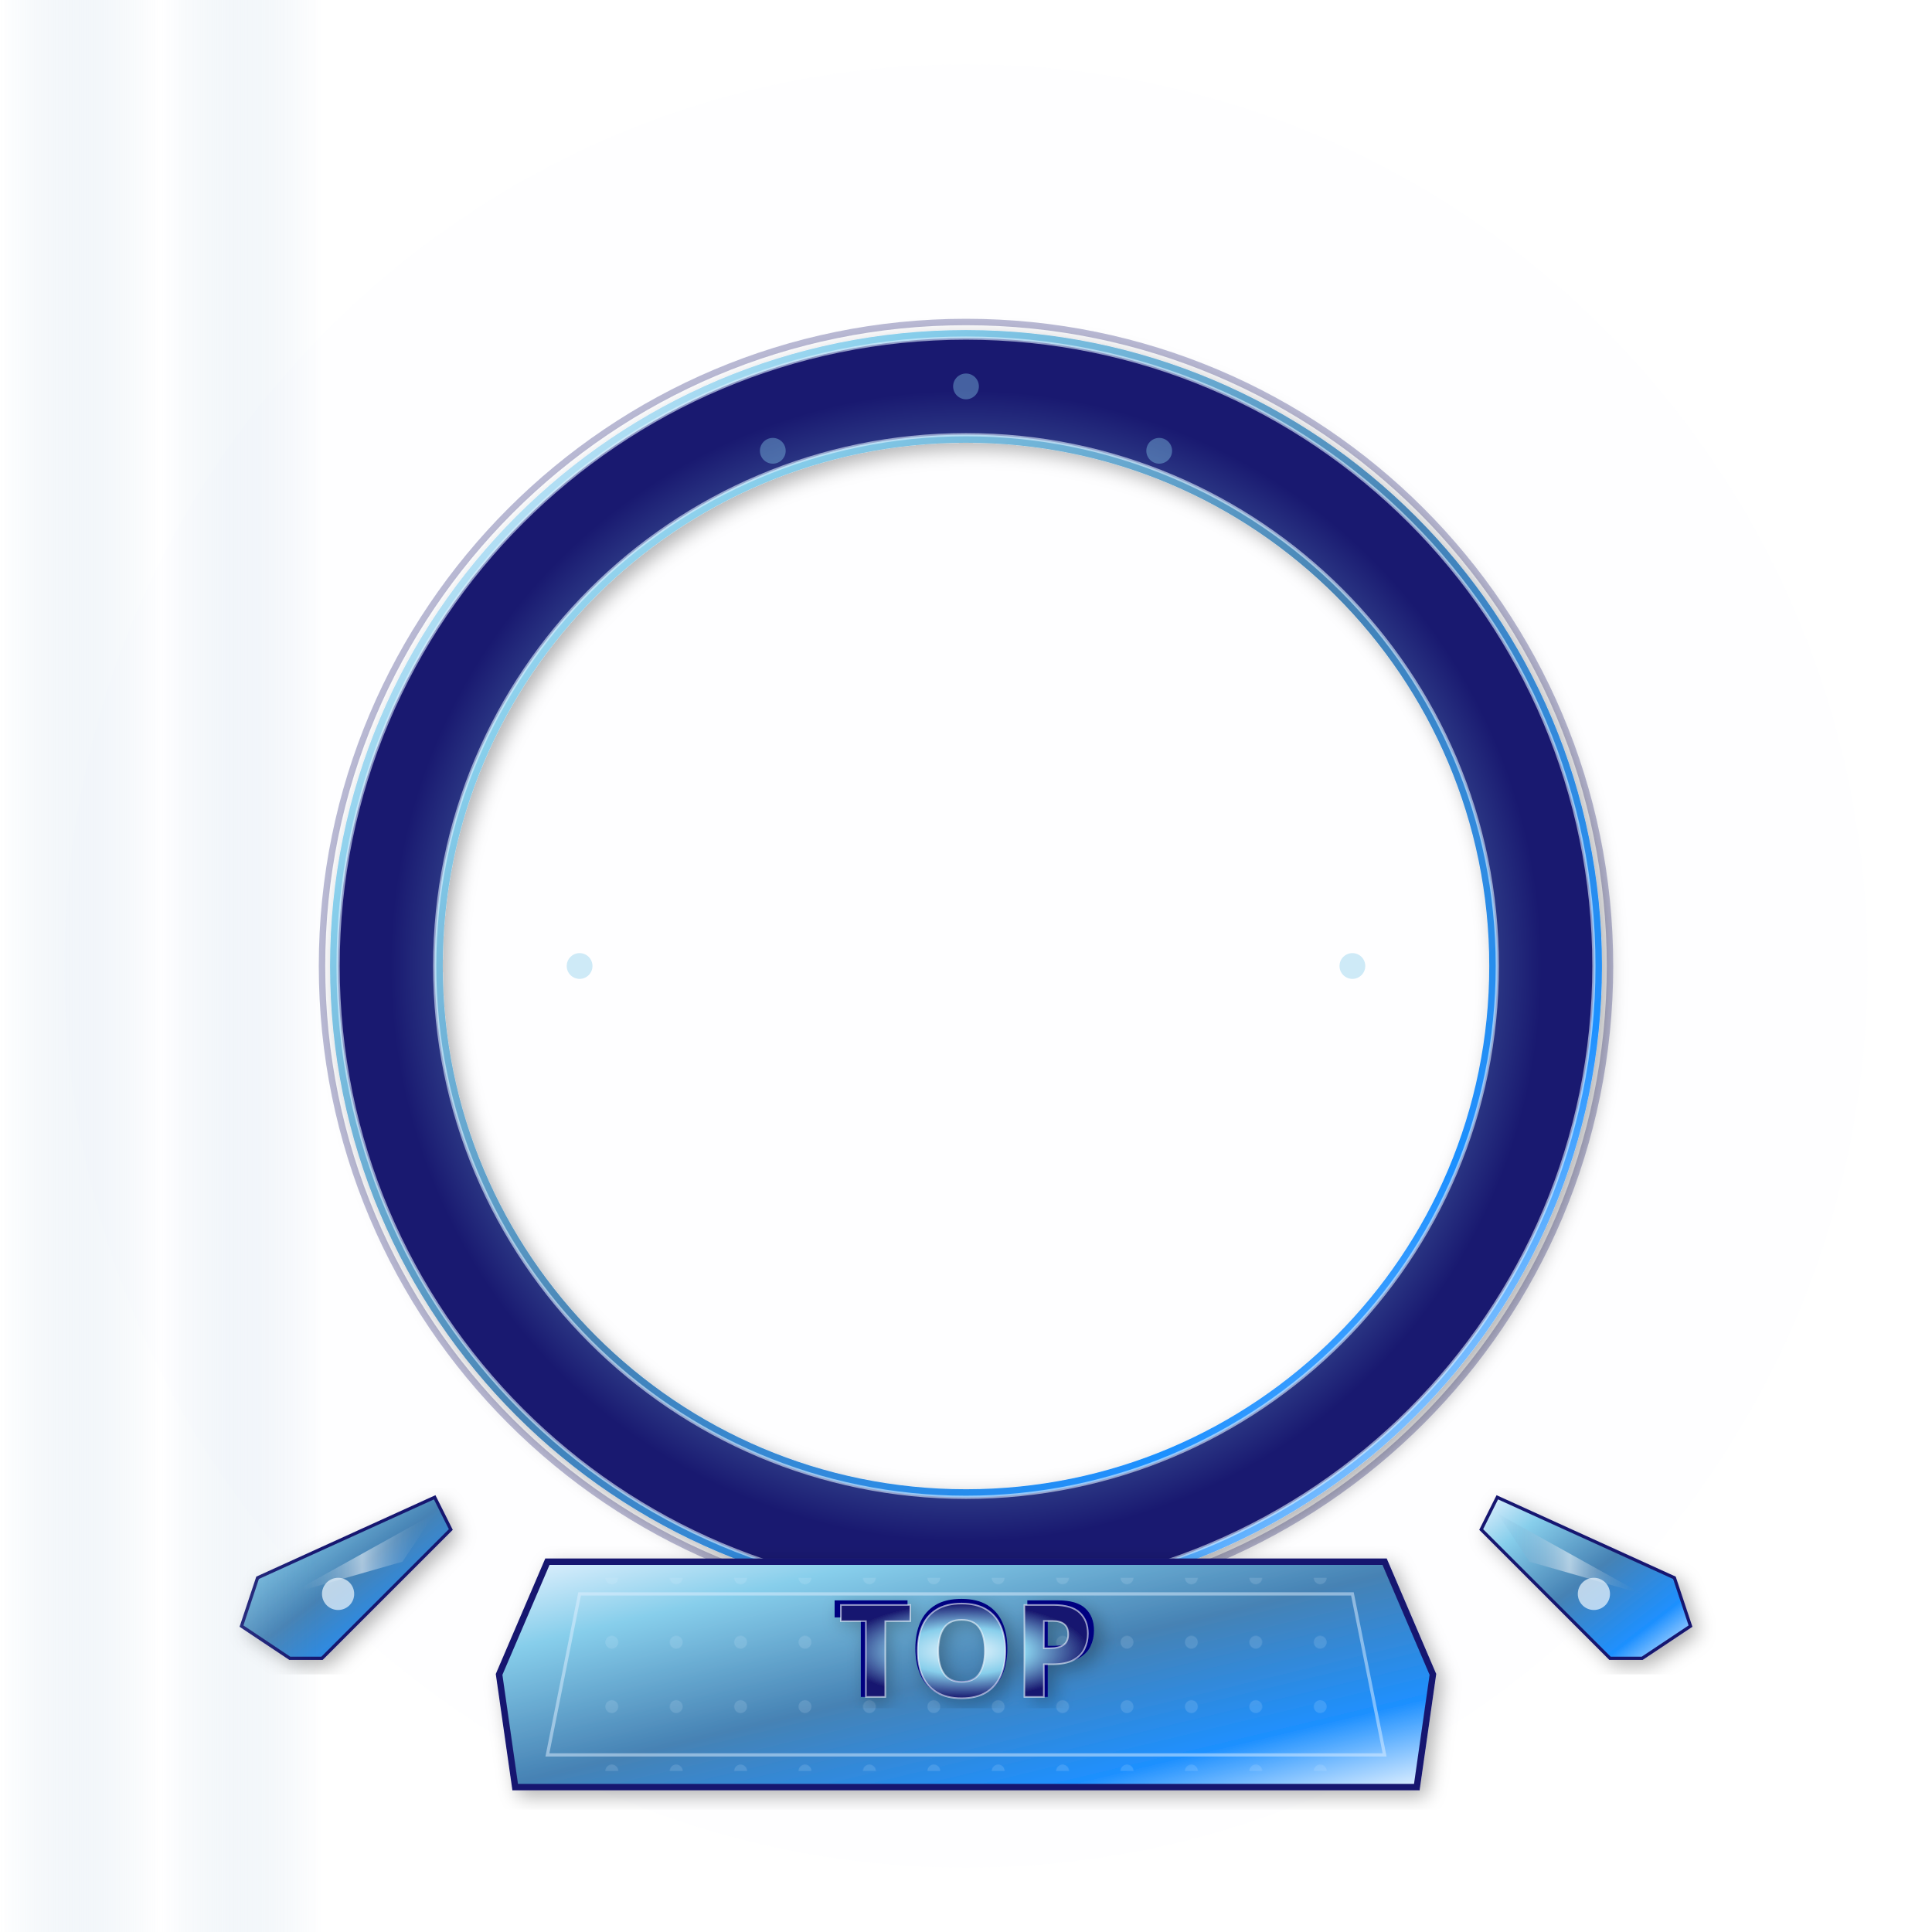
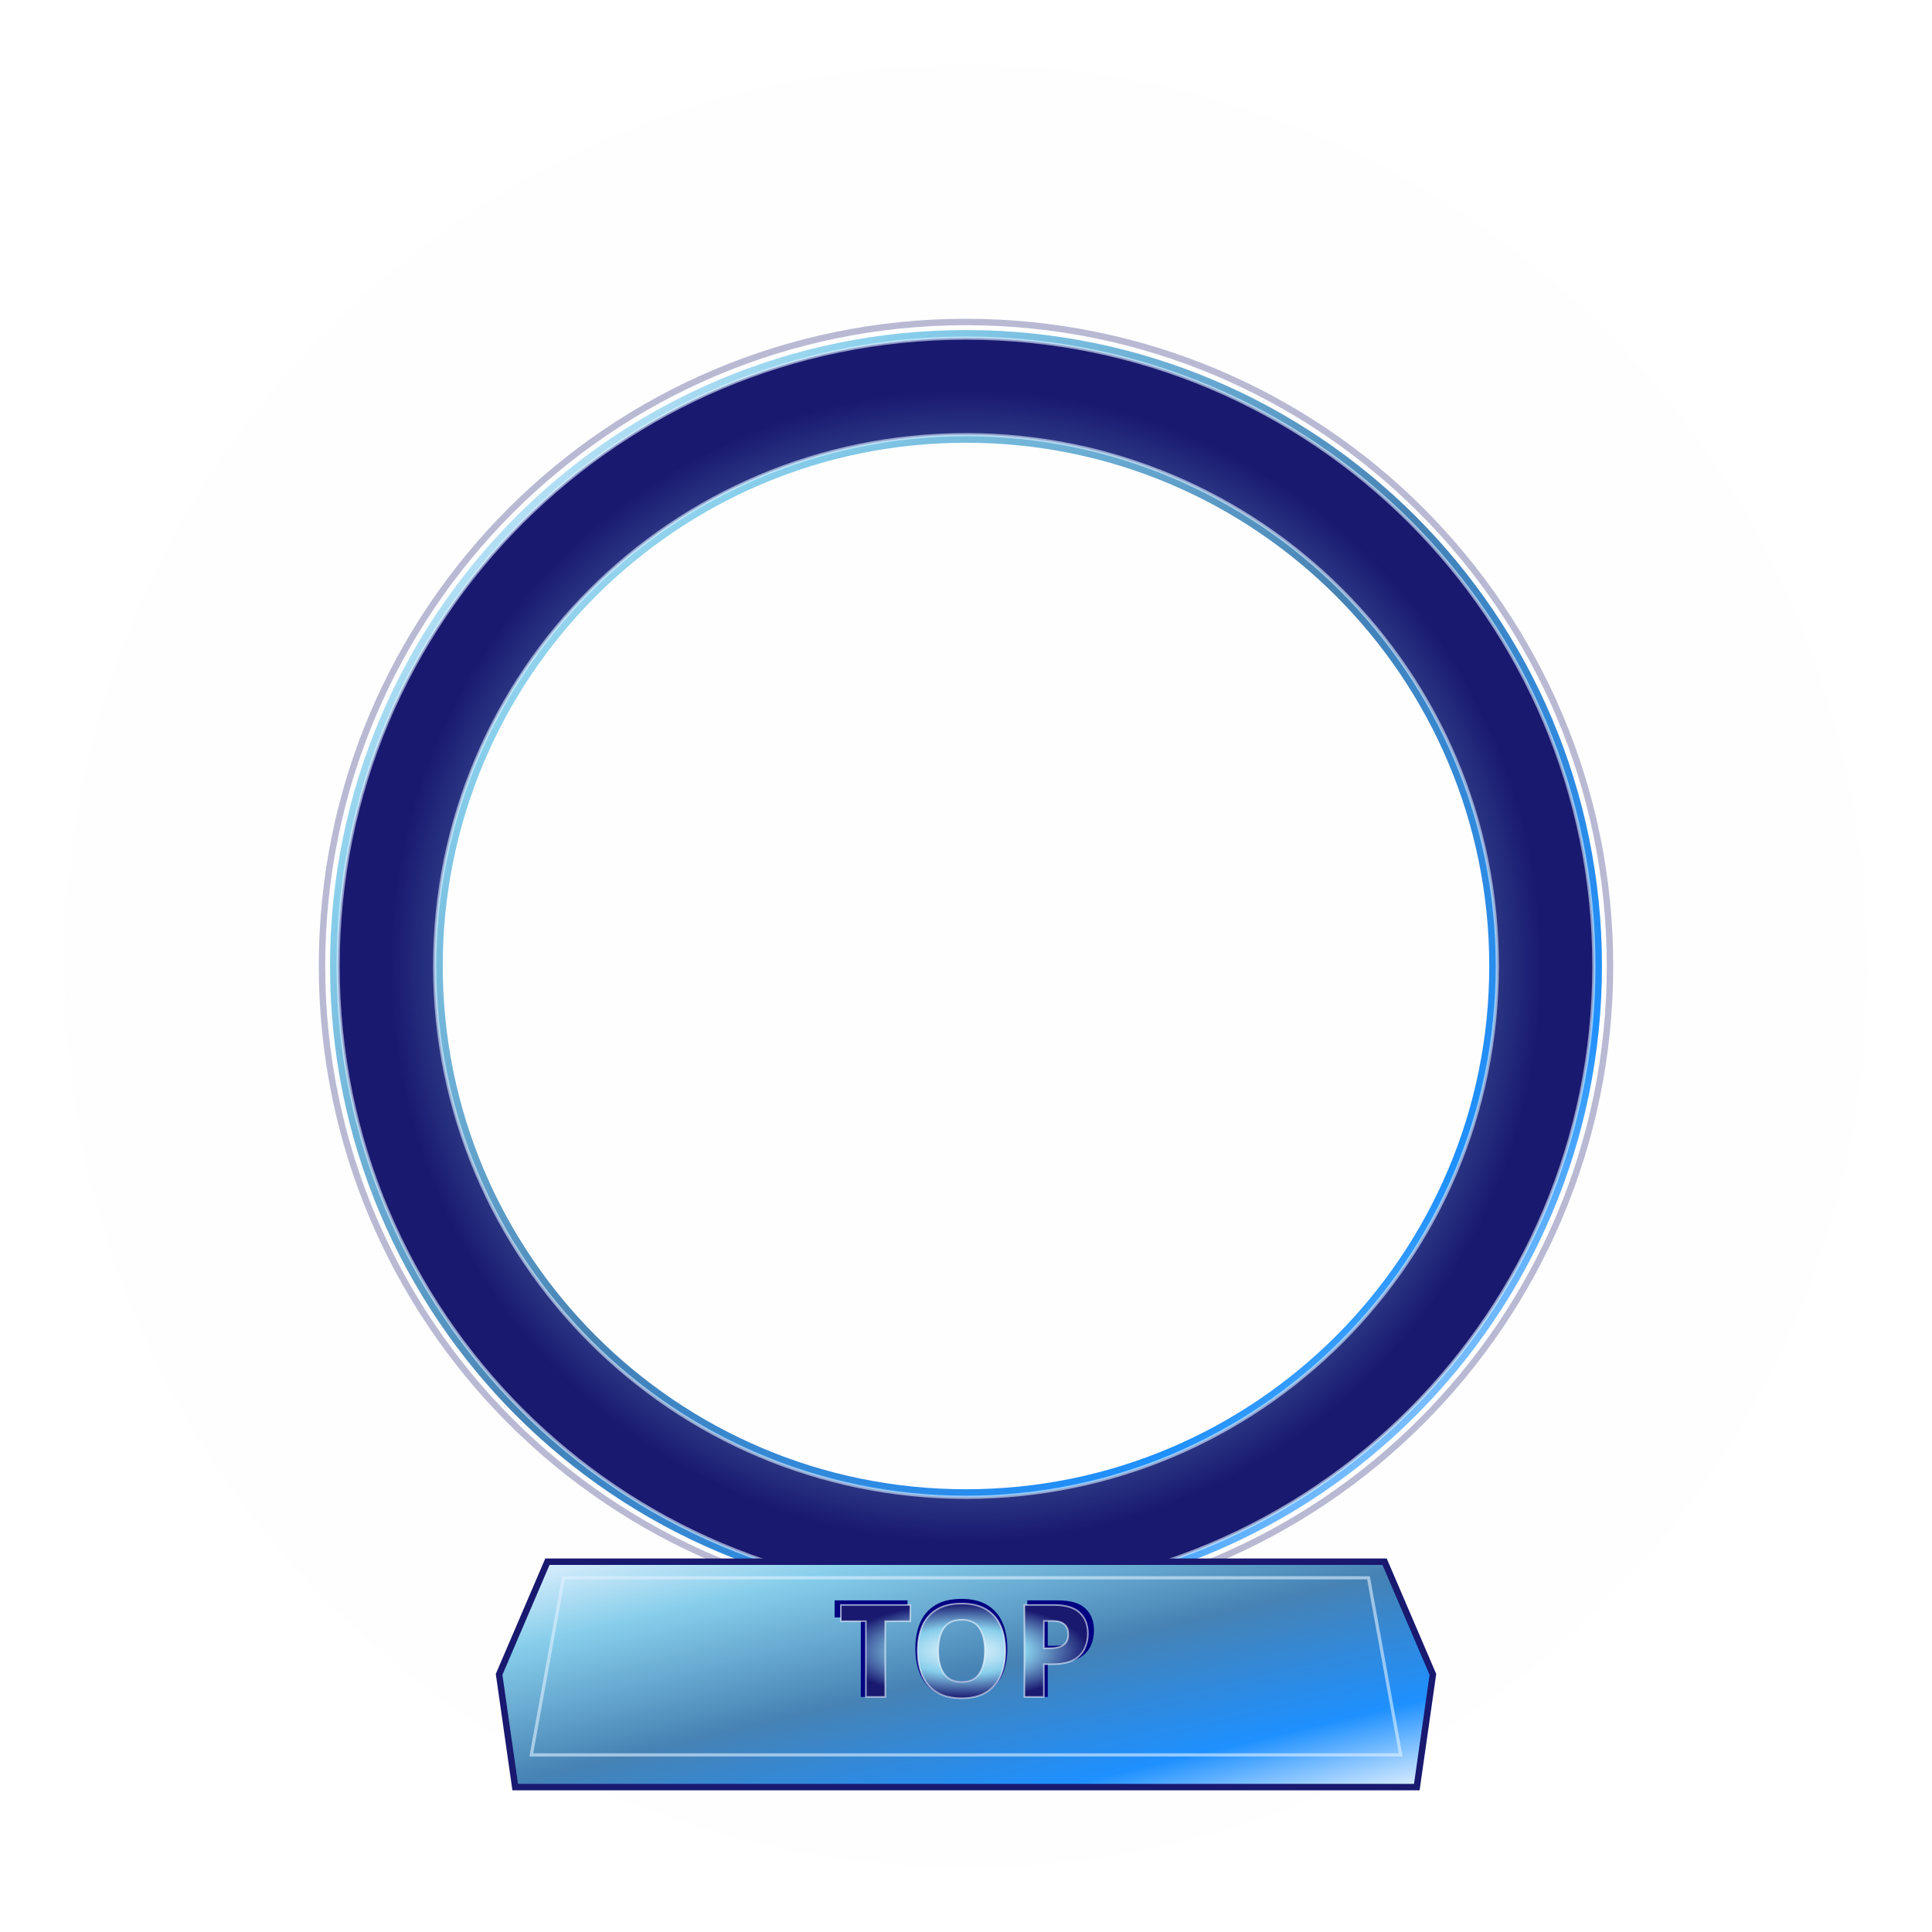
<svg xmlns="http://www.w3.org/2000/svg" width="600" height="600" viewBox="0 0 600 600">
  <defs>
    <linearGradient id="blueGradient1" x1="0" y1="0" x2="1" y2="1">
      <stop offset="0%" stop-color="#e6f3ff" />
      <stop offset="20%" stop-color="#87ceeb" />
      <stop offset="50%" stop-color="#4682b4" />
      <stop offset="80%" stop-color="#1e90ff" />
      <stop offset="100%" stop-color="#e6f3ff" />
    </linearGradient>
    <radialGradient id="blueRadial" cx="50%" cy="50%" r="50%">
      <stop offset="0%" stop-color="#f0f8ff" />
      <stop offset="50%" stop-color="#87ceeb" />
      <stop offset="100%" stop-color="#191970" />
    </radialGradient>
-     <linearGradient id="blueShine" x1="0" y1="0" x2="1" y2="0">
-       <stop offset="0%" stop-color="#4682b4" stop-opacity="0" />
-       <stop offset="50%" stop-color="#ffffff" stop-opacity="0.9" />
-       <stop offset="100%" stop-color="#4682b4" stop-opacity="0" />
-     </linearGradient>
-     <filter id="glow">
-       <feGaussianBlur stdDeviation="4" result="coloredBlur" />
-       <feMerge>
-         <feMergeNode in="coloredBlur" />
-         <feMergeNode in="SourceGraphic" />
-       </feMerge>
-     </filter>
-     <filter id="shadow">
-       <feDropShadow dx="2" dy="2" stdDeviation="3" flood-opacity="0.3" />
-     </filter>
-     <pattern id="ornament" x="0" y="0" width="20" height="20" patternUnits="userSpaceOnUse">
-       <circle cx="10" cy="10" r="2" fill="#e0f0ff" opacity="0.5" />
-     </pattern>
  </defs>
-   <circle cx="300" cy="300" r="280" fill="#f0f8ff" opacity="0.1" />
+   <circle cx="300" cy="300" r="280" fill="#f0f8ff" opacity="0.08" />
  <circle cx="300" cy="300" r="200" fill="none" stroke="#191970" stroke-width="2" opacity="0.3" />
-   <circle cx="300" cy="300" r="180" fill="none" stroke="url(#blueGradient1)" stroke-width="35" filter="url(#shadow)" />
+   <circle cx="300" cy="300" r="180" fill="none" stroke="url(#blueGradient1)" stroke-width="35" />
  <circle cx="300" cy="300" r="180" fill="none" stroke="url(#blueRadial)" stroke-width="30" />
  <circle cx="300" cy="300" r="195" fill="none" stroke="#e0f0ff" stroke-width="1" opacity="0.6" />
  <circle cx="300" cy="300" r="165" fill="none" stroke="#e0f0ff" stroke-width="1" opacity="0.6" />
-   <g opacity="0.4">
-     <circle cx="300" cy="120" r="4" fill="#87ceeb" />
-     <circle cx="240" cy="140" r="4" fill="#87ceeb" />
-     <circle cx="360" cy="140" r="4" fill="#87ceeb" />
-     <circle cx="180" cy="300" r="4" fill="#87ceeb" />
-     <circle cx="420" cy="300" r="4" fill="#87ceeb" />
-   </g>
-   <g filter="url(#shadow)">
-     <path d="M135,465 L80,490 L75,505 L90,515 L100,515 L110,505 L140,475 Z" fill="url(#blueGradient1)" stroke="#191970" stroke-width="1" />
-     <path d="M135,470 L90,495 L125,485 Z" fill="url(#blueShine)" opacity="0.6" />
-     <circle cx="105" cy="495" r="5" fill="#f0f8ff" opacity="0.7" />
-     <path d="M465,465 L520,490 L525,505 L510,515 L500,515 L490,505 L460,475 Z" fill="url(#blueGradient1)" stroke="#191970" stroke-width="1" />
-     <path d="M465,470 L510,495 L475,485 Z" fill="url(#blueShine)" opacity="0.6" />
-     <circle cx="495" cy="495" r="5" fill="#f0f8ff" opacity="0.7" />
-   </g>
-   <g filter="url(#shadow)">
+   <g>
    <path d="M170,485 L430,485 L445,520 L440,555 L160,555 L155,520 Z" fill="url(#blueGradient1)" stroke="#191970" stroke-width="2" />
-     <rect x="175" y="490" width="250" height="60" fill="url(#ornament)" opacity="0.3" />
-     <path d="M180,495 L420,495 L430,545 L170,545 Z" fill="none" stroke="#e0f0ff" stroke-width="1" opacity="0.5" />
-     <text x="300" y="527" text-anchor="middle" fill="#000080" font-size="42" font-family="Arial Black" font-weight="bold" filter="url(#shadow)">TOP</text>
+     <path d="M175,490 L425,490 L435,545 L165,545 Z" fill="none" stroke="#e0f0ff" stroke-width="1" opacity="0.6" />
+     <text x="300" y="527" text-anchor="middle" fill="#000080" font-size="42" font-family="Arial Black" font-weight="bold">TOP</text>
    <text x="300" y="527" text-anchor="middle" fill="url(#blueRadial)" font-size="40" font-family="Arial Black" font-weight="bold">TOP</text>
    <text x="300" y="527" text-anchor="middle" fill="none" stroke="#f0f8ff" stroke-width="0.5" font-size="40" font-family="Arial Black" font-weight="bold" opacity="0.6">TOP</text>
  </g>
-   <rect x="0" y="0" width="100" height="600" fill="url(#blueShine)" opacity="0.3">
-     <animateTransform attributeName="transform" type="translate" from="-100 0" to="700 0" dur="3s" repeatCount="indefinite" />
-   </rect>
</svg>
